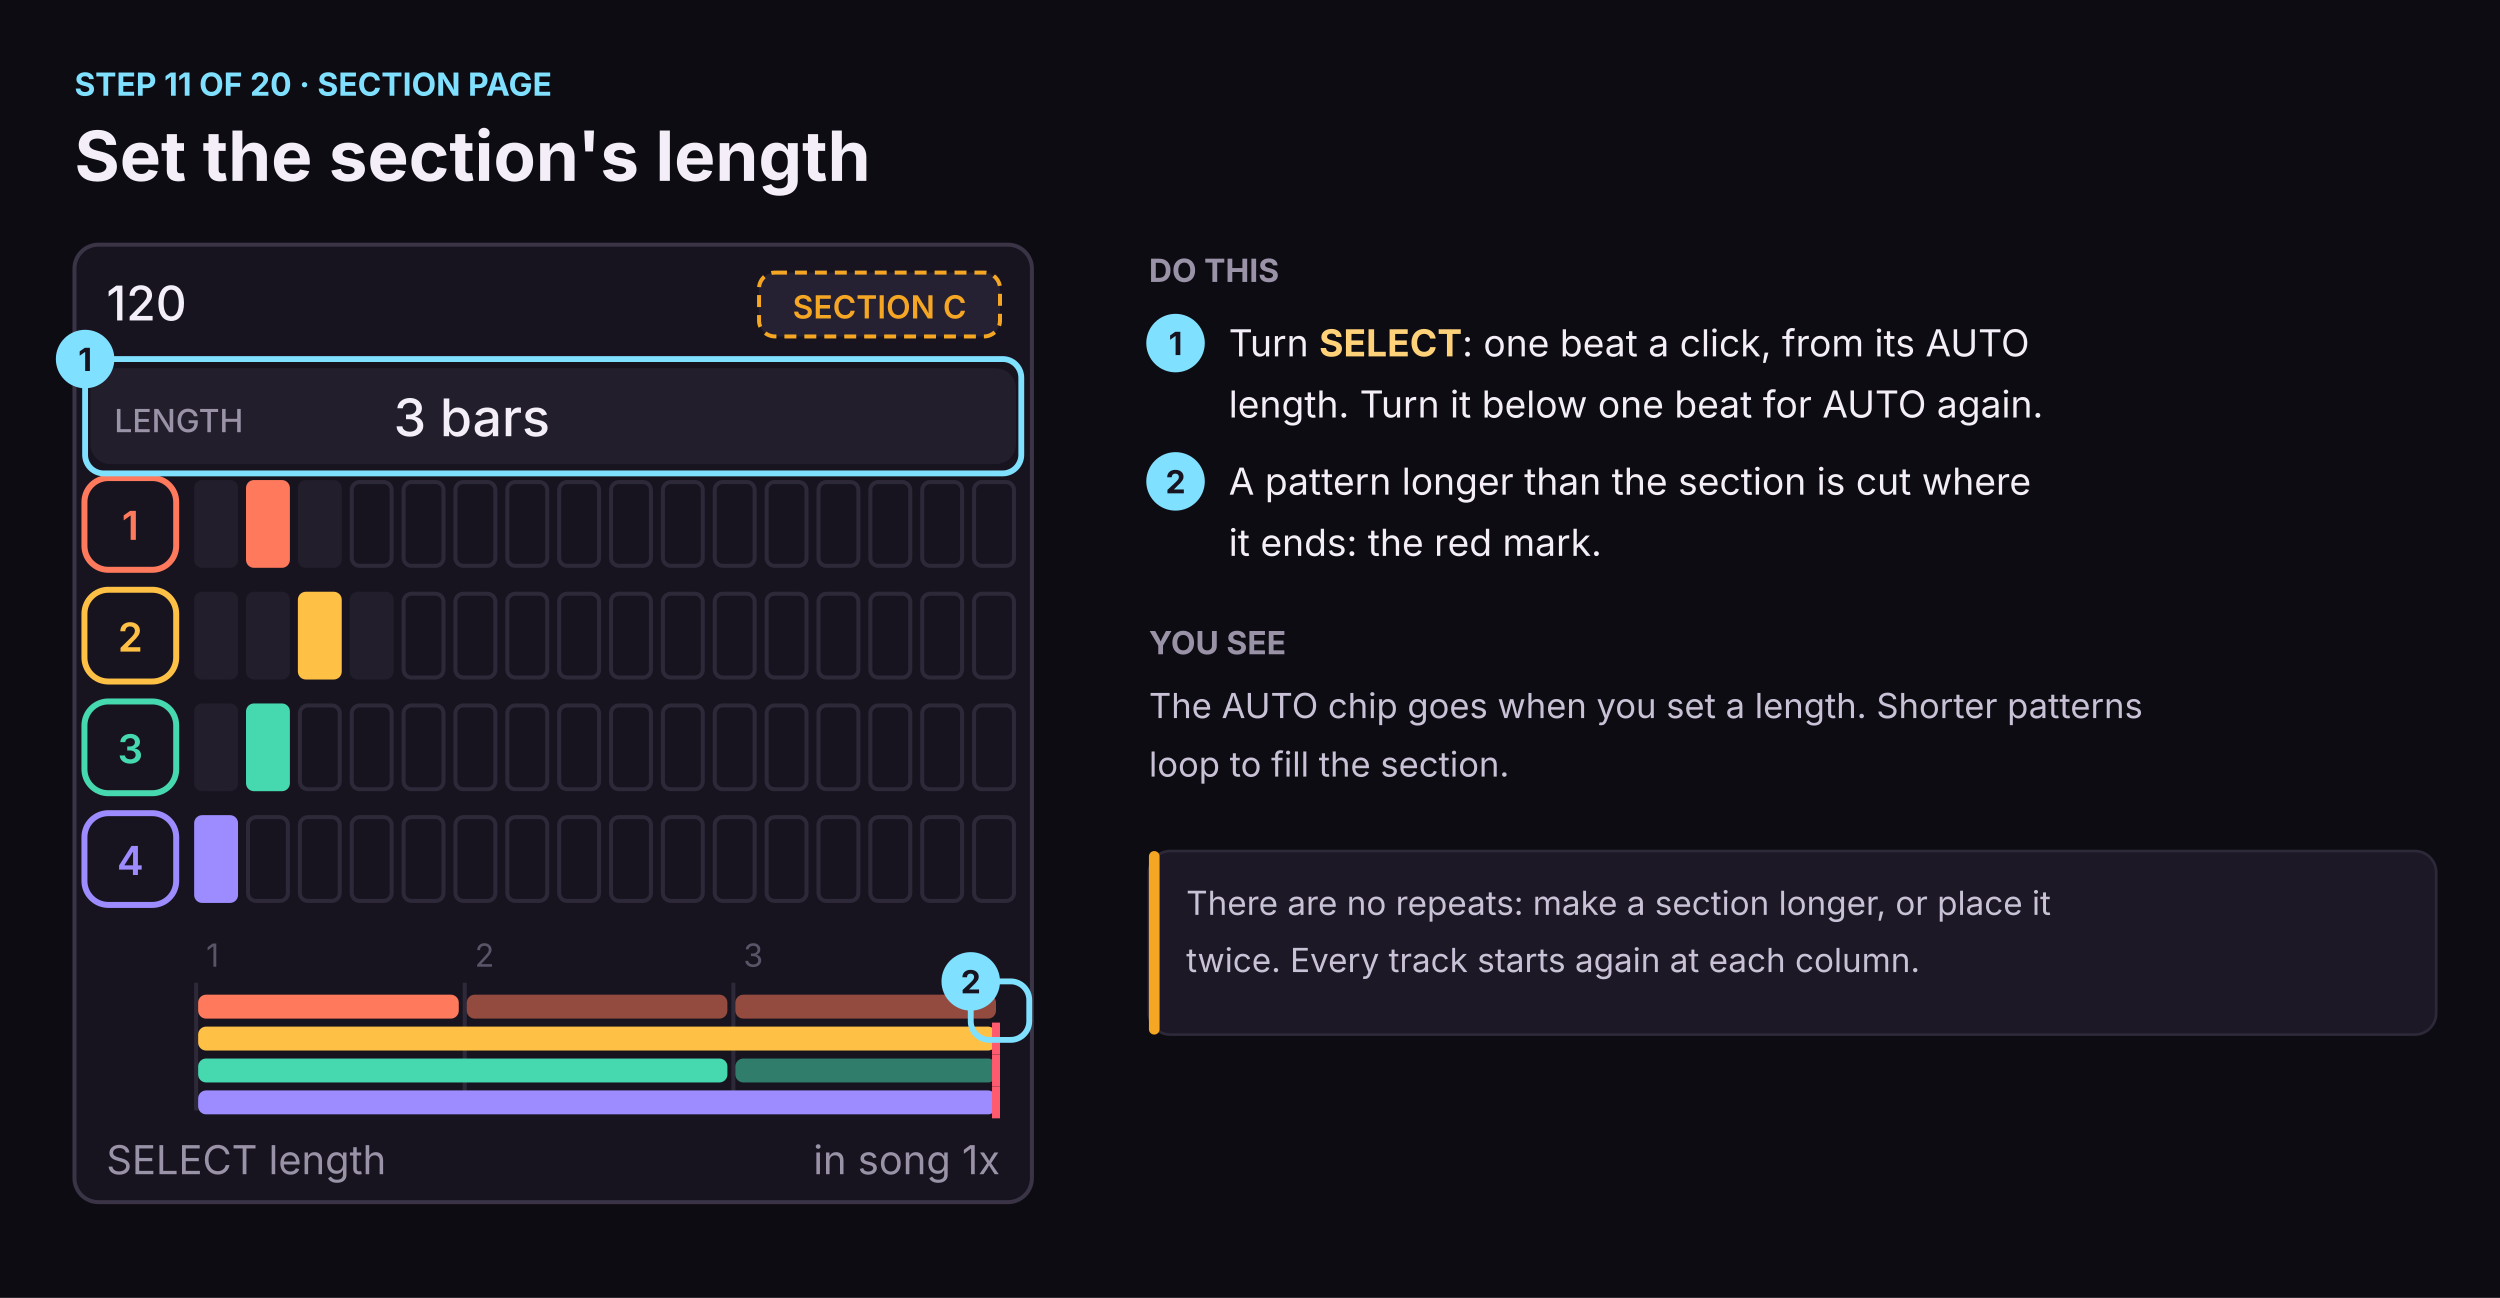
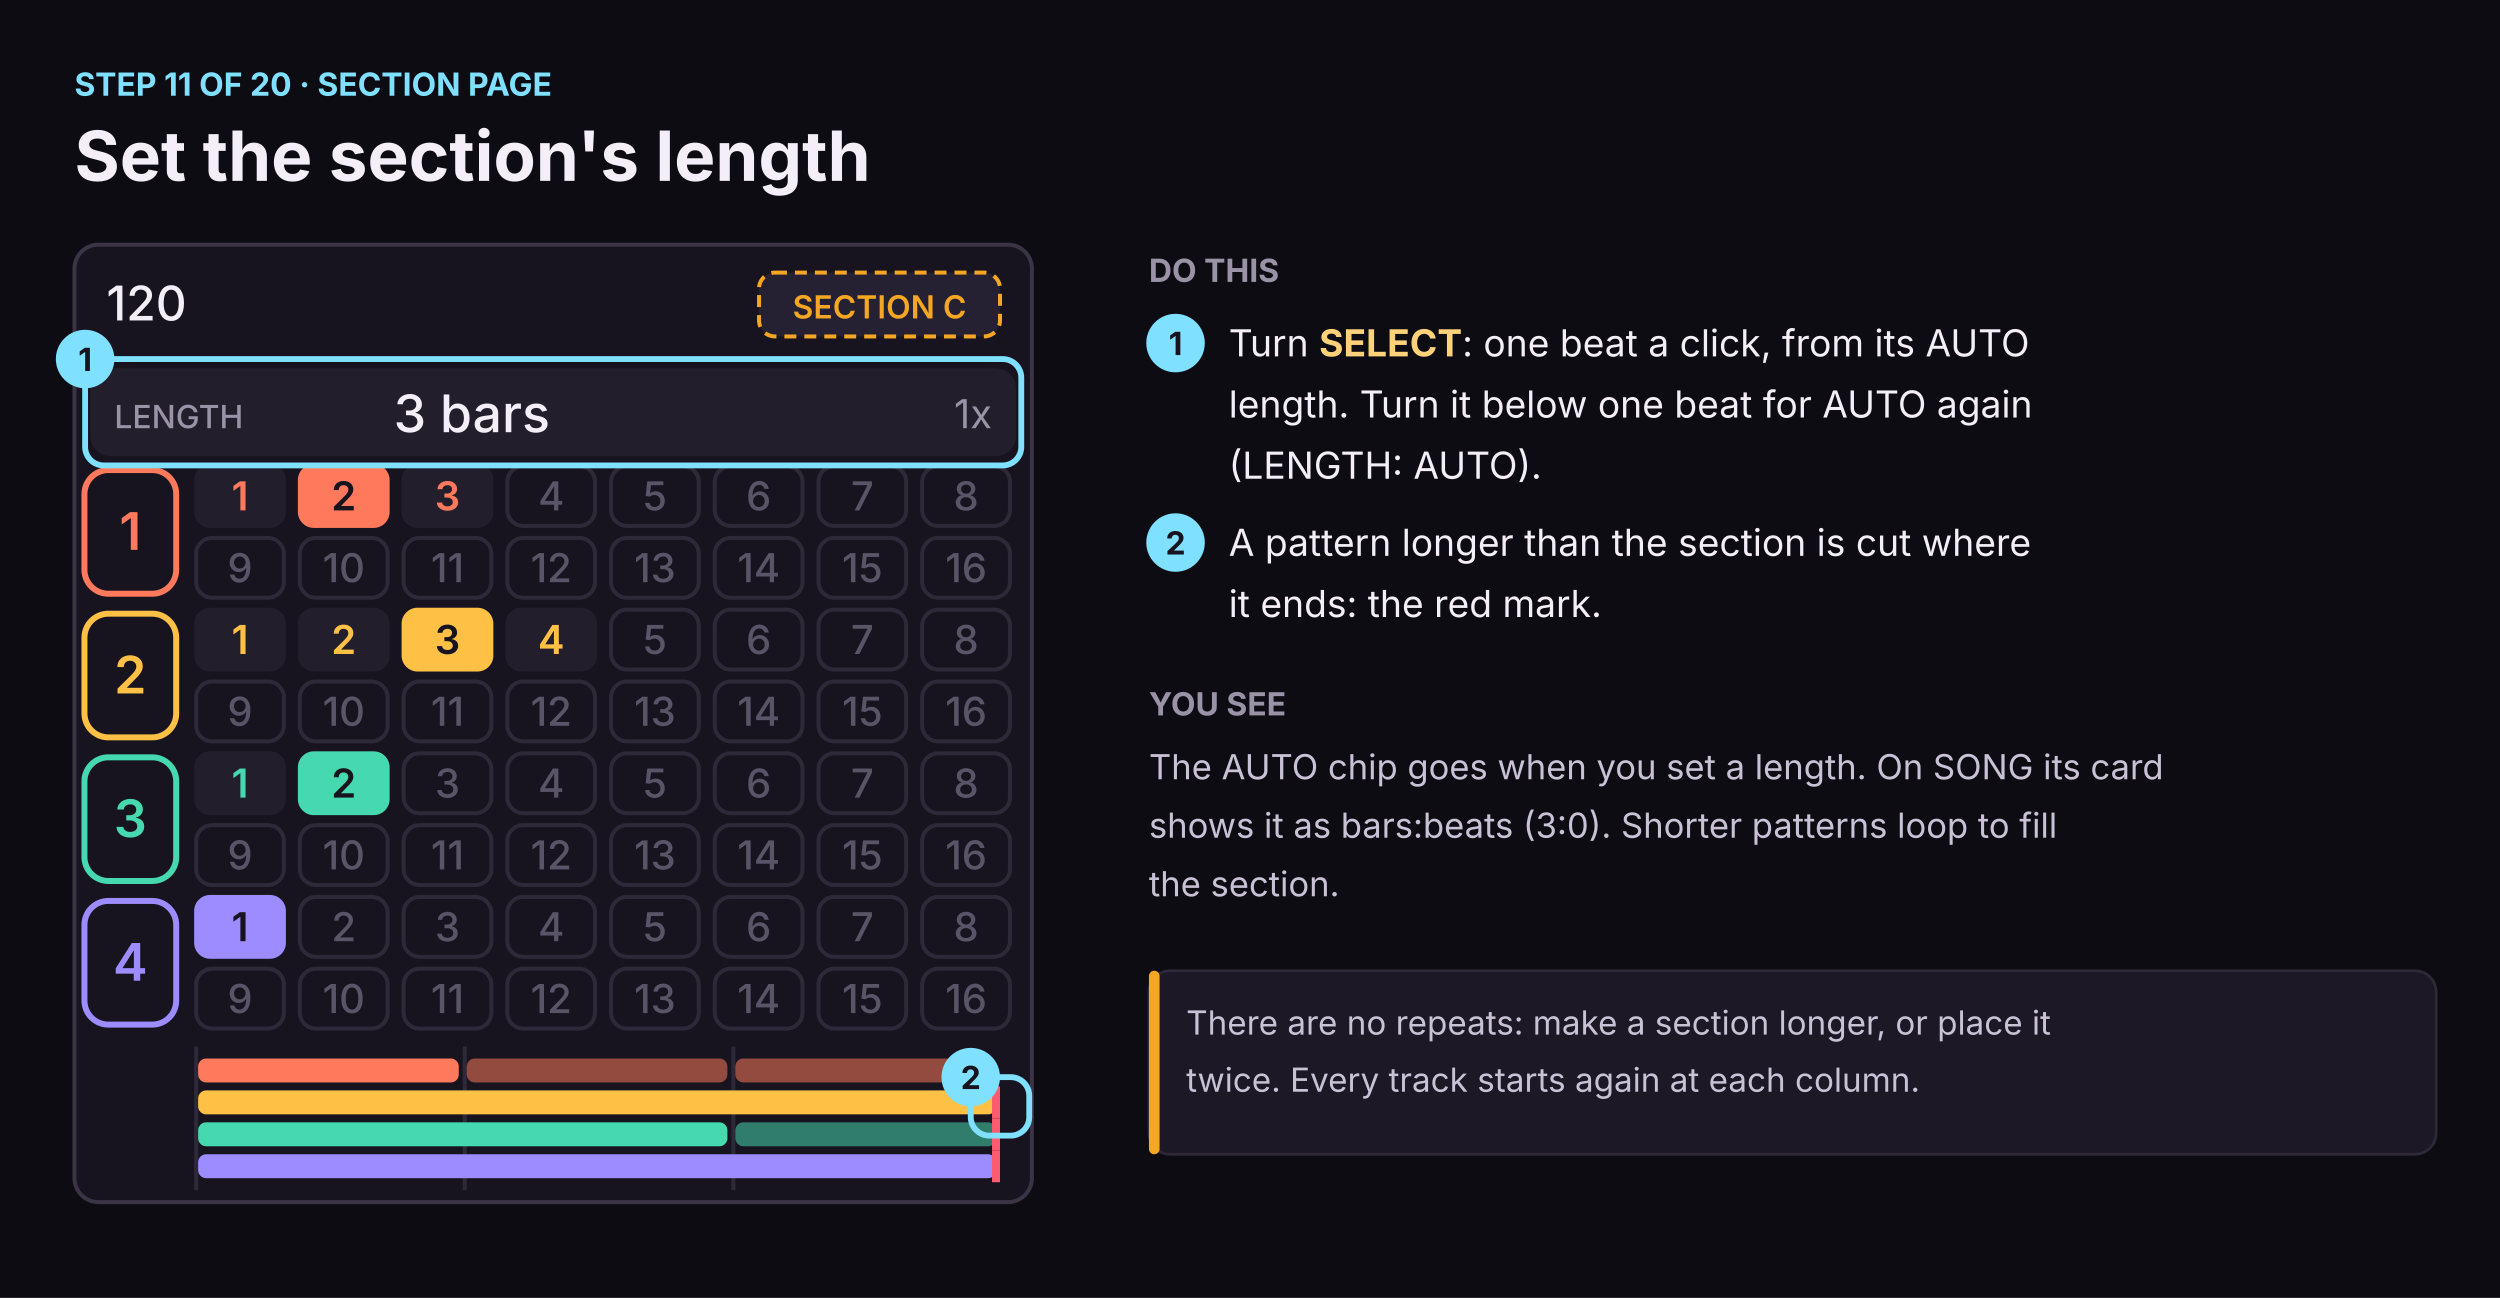
<svg xmlns="http://www.w3.org/2000/svg" viewBox="0 0 940 488" width="940" height="488" font-family="Rubik, Inter, 'Helvetica Neue', Arial, sans-serif">
  <rect x="0" y="0" width="940" height="488" rx="0" fill="#0E0C13" />
  <defs>
    <clipPath id="scr">
      <rect width="240" height="240" rx="6" />
    </clipPath>
  </defs>
  <text x="28" y="36" font-size="12" fill="#7FE0FF" text-anchor="start" font-weight="700">STEP 11 OF 20  ·  SECTION PAGE</text>
  <text x="28" y="68" font-size="26" fill="#F3EEF8" text-anchor="start" font-weight="700">Set the section's length</text>
  <g transform="translate(28 92) scale(1.5)">
    <g clip-path="url(#scr)">
      <rect x="0" y="0" width="240" height="240" rx="0" fill="#17141F" />
      <text x="8" y="19" font-size="12" fill="#F3EEF8" text-anchor="start" font-weight="500">120</text>
      <rect x="171.6" y="7" width="60.4" height="16" rx="4" fill="#262033" stroke="#F5A623" stroke-width="1" stroke-dasharray="3 2" />
      <text x="201.8" y="18.5" font-size="8" fill="#F5A623" text-anchor="middle" font-weight="600">SECTION C</text>
-       <rect x="4" y="31" width="232" height="24" rx="5" fill="#221E2C" />
-       <text x="10" y="47" font-size="8" fill="#9A93A8" text-anchor="start" font-weight="500">LENGTH</text>
-       <text x="80" y="48" font-size="13" fill="#F3EEF8" text-anchor="start" font-weight="500">3 bars</text>
-       <rect x="2.5" y="58.5" width="23" height="23" rx="6" fill="#17141F" stroke="#FF7A5C" stroke-width="1.5" />
-       <text x="14" y="74" font-size="10" fill="#FF7A5C" text-anchor="middle" font-weight="600">1</text>
-       <rect x="30" y="59" width="11" height="22" rx="2" fill="#221E2C" />
-       <rect x="43" y="59" width="11" height="22" rx="2" fill="#FF7A5C" />
-       <rect x="56" y="59" width="11" height="22" rx="2" fill="#221E2C" />
-       <rect x="69.5" y="59.5" width="10" height="21" rx="2" fill="none" stroke="#2E2939" stroke-width="1" />
-       <rect x="82.5" y="59.5" width="10" height="21" rx="2" fill="none" stroke="#2E2939" stroke-width="1" />
-       <rect x="95.5" y="59.5" width="10" height="21" rx="2" fill="none" stroke="#2E2939" stroke-width="1" />
-       <rect x="108.5" y="59.5" width="10" height="21" rx="2" fill="none" stroke="#2E2939" stroke-width="1" />
-       <rect x="121.5" y="59.5" width="10" height="21" rx="2" fill="none" stroke="#2E2939" stroke-width="1" />
-       <rect x="134.5" y="59.5" width="10" height="21" rx="2" fill="none" stroke="#2E2939" stroke-width="1" />
-       <rect x="147.5" y="59.5" width="10" height="21" rx="2" fill="none" stroke="#2E2939" stroke-width="1" />
-       <rect x="160.5" y="59.5" width="10" height="21" rx="2" fill="none" stroke="#2E2939" stroke-width="1" />
-       <rect x="173.5" y="59.5" width="10" height="21" rx="2" fill="none" stroke="#2E2939" stroke-width="1" />
-       <rect x="186.5" y="59.5" width="10" height="21" rx="2" fill="none" stroke="#2E2939" stroke-width="1" />
-       <rect x="199.5" y="59.5" width="10" height="21" rx="2" fill="none" stroke="#2E2939" stroke-width="1" />
-       <rect x="212.5" y="59.5" width="10" height="21" rx="2" fill="none" stroke="#2E2939" stroke-width="1" />
-       <rect x="225.5" y="59.5" width="10" height="21" rx="2" fill="none" stroke="#2E2939" stroke-width="1" />
-       <rect x="2.5" y="86.5" width="23" height="23" rx="6" fill="#17141F" stroke="#FFC145" stroke-width="1.5" />
-       <text x="14" y="102" font-size="10" fill="#FFC145" text-anchor="middle" font-weight="600">2</text>
-       <rect x="30" y="87" width="11" height="22" rx="2" fill="#221E2C" />
-       <rect x="43" y="87" width="11" height="22" rx="2" fill="#221E2C" />
-       <rect x="56" y="87" width="11" height="22" rx="2" fill="#FFC145" />
-       <rect x="69" y="87" width="11" height="22" rx="2" fill="#221E2C" />
-       <rect x="82.5" y="87.5" width="10" height="21" rx="2" fill="none" stroke="#2E2939" stroke-width="1" />
-       <rect x="95.5" y="87.5" width="10" height="21" rx="2" fill="none" stroke="#2E2939" stroke-width="1" />
-       <rect x="108.5" y="87.5" width="10" height="21" rx="2" fill="none" stroke="#2E2939" stroke-width="1" />
-       <rect x="121.5" y="87.5" width="10" height="21" rx="2" fill="none" stroke="#2E2939" stroke-width="1" />
-       <rect x="134.5" y="87.5" width="10" height="21" rx="2" fill="none" stroke="#2E2939" stroke-width="1" />
-       <rect x="147.5" y="87.5" width="10" height="21" rx="2" fill="none" stroke="#2E2939" stroke-width="1" />
-       <rect x="160.5" y="87.5" width="10" height="21" rx="2" fill="none" stroke="#2E2939" stroke-width="1" />
-       <rect x="173.5" y="87.5" width="10" height="21" rx="2" fill="none" stroke="#2E2939" stroke-width="1" />
-       <rect x="186.5" y="87.5" width="10" height="21" rx="2" fill="none" stroke="#2E2939" stroke-width="1" />
-       <rect x="199.5" y="87.5" width="10" height="21" rx="2" fill="none" stroke="#2E2939" stroke-width="1" />
-       <rect x="212.5" y="87.5" width="10" height="21" rx="2" fill="none" stroke="#2E2939" stroke-width="1" />
-       <rect x="225.5" y="87.5" width="10" height="21" rx="2" fill="none" stroke="#2E2939" stroke-width="1" />
-       <rect x="2.5" y="114.5" width="23" height="23" rx="6" fill="#17141F" stroke="#46D9B0" stroke-width="1.5" />
-       <text x="14" y="130" font-size="10" fill="#46D9B0" text-anchor="middle" font-weight="600">3</text>
-       <rect x="30" y="115" width="11" height="22" rx="2" fill="#221E2C" />
-       <rect x="43" y="115" width="11" height="22" rx="2" fill="#46D9B0" />
-       <rect x="56.5" y="115.5" width="10" height="21" rx="2" fill="none" stroke="#2E2939" stroke-width="1" />
-       <rect x="69.5" y="115.5" width="10" height="21" rx="2" fill="none" stroke="#2E2939" stroke-width="1" />
-       <rect x="82.5" y="115.5" width="10" height="21" rx="2" fill="none" stroke="#2E2939" stroke-width="1" />
-       <rect x="95.5" y="115.5" width="10" height="21" rx="2" fill="none" stroke="#2E2939" stroke-width="1" />
-       <rect x="108.5" y="115.5" width="10" height="21" rx="2" fill="none" stroke="#2E2939" stroke-width="1" />
-       <rect x="121.5" y="115.5" width="10" height="21" rx="2" fill="none" stroke="#2E2939" stroke-width="1" />
-       <rect x="134.5" y="115.5" width="10" height="21" rx="2" fill="none" stroke="#2E2939" stroke-width="1" />
-       <rect x="147.5" y="115.5" width="10" height="21" rx="2" fill="none" stroke="#2E2939" stroke-width="1" />
-       <rect x="160.5" y="115.5" width="10" height="21" rx="2" fill="none" stroke="#2E2939" stroke-width="1" />
-       <rect x="173.5" y="115.5" width="10" height="21" rx="2" fill="none" stroke="#2E2939" stroke-width="1" />
-       <rect x="186.5" y="115.5" width="10" height="21" rx="2" fill="none" stroke="#2E2939" stroke-width="1" />
-       <rect x="199.5" y="115.5" width="10" height="21" rx="2" fill="none" stroke="#2E2939" stroke-width="1" />
-       <rect x="212.5" y="115.5" width="10" height="21" rx="2" fill="none" stroke="#2E2939" stroke-width="1" />
-       <rect x="225.5" y="115.5" width="10" height="21" rx="2" fill="none" stroke="#2E2939" stroke-width="1" />
-       <rect x="2.5" y="142.5" width="23" height="23" rx="6" fill="#17141F" stroke="#9D8CFF" stroke-width="1.5" />
-       <text x="14" y="158" font-size="10" fill="#9D8CFF" text-anchor="middle" font-weight="600">4</text>
-       <rect x="30" y="143" width="11" height="22" rx="2" fill="#9D8CFF" />
-       <rect x="43.5" y="143.5" width="10" height="21" rx="2" fill="none" stroke="#2E2939" stroke-width="1" />
-       <rect x="56.5" y="143.5" width="10" height="21" rx="2" fill="none" stroke="#2E2939" stroke-width="1" />
-       <rect x="69.5" y="143.5" width="10" height="21" rx="2" fill="none" stroke="#2E2939" stroke-width="1" />
-       <rect x="82.5" y="143.5" width="10" height="21" rx="2" fill="none" stroke="#2E2939" stroke-width="1" />
-       <rect x="95.5" y="143.5" width="10" height="21" rx="2" fill="none" stroke="#2E2939" stroke-width="1" />
-       <rect x="108.5" y="143.5" width="10" height="21" rx="2" fill="none" stroke="#2E2939" stroke-width="1" />
-       <rect x="121.5" y="143.5" width="10" height="21" rx="2" fill="none" stroke="#2E2939" stroke-width="1" />
-       <rect x="134.5" y="143.5" width="10" height="21" rx="2" fill="none" stroke="#2E2939" stroke-width="1" />
-       <rect x="147.5" y="143.5" width="10" height="21" rx="2" fill="none" stroke="#2E2939" stroke-width="1" />
-       <rect x="160.5" y="143.5" width="10" height="21" rx="2" fill="none" stroke="#2E2939" stroke-width="1" />
-       <rect x="173.5" y="143.5" width="10" height="21" rx="2" fill="none" stroke="#2E2939" stroke-width="1" />
-       <rect x="186.5" y="143.5" width="10" height="21" rx="2" fill="none" stroke="#2E2939" stroke-width="1" />
-       <rect x="199.5" y="143.5" width="10" height="21" rx="2" fill="none" stroke="#2E2939" stroke-width="1" />
-       <rect x="212.5" y="143.5" width="10" height="21" rx="2" fill="none" stroke="#2E2939" stroke-width="1" />
-       <rect x="225.5" y="143.5" width="10" height="21" rx="2" fill="none" stroke="#2E2939" stroke-width="1" />
-       <rect x="30" y="185" width="1" height="32" rx="0" fill="#2E2939" />
-       <text x="33" y="181" font-size="8" fill="#5A5468" text-anchor="start" font-weight="400">1</text>
-       <rect x="97.333" y="185" width="1" height="32" rx="0" fill="#2E2939" />
-       <text x="100.333" y="181" font-size="8" fill="#5A5468" text-anchor="start" font-weight="400">2</text>
-       <rect x="164.667" y="185" width="1" height="32" rx="0" fill="#2E2939" />
-       <text x="167.667" y="181" font-size="8" fill="#5A5468" text-anchor="start" font-weight="400">3</text>
-       <rect x="31" y="188" width="65.333" height="6" rx="2" fill="#FF7A5C" />
-       <rect x="98.333" y="188" width="65.333" height="6" rx="2" fill="#FF7A5C88" />
-       <rect x="165.667" y="188" width="65.333" height="6" rx="2" fill="#FF7A5C88" />
-       <rect x="31" y="196" width="200" height="6" rx="2" fill="#FFC145" />
-       <rect x="230" y="195" width="2" height="8" rx="0" fill="#FF5A6E" />
-       <rect x="31" y="204" width="132.667" height="6" rx="2" fill="#46D9B0" />
-       <rect x="165.667" y="204" width="65.333" height="6" rx="2" fill="#46D9B088" />
-       <rect x="230" y="203" width="2" height="8" rx="0" fill="#FF5A6E" />
-       <rect x="31" y="212" width="200" height="6" rx="2" fill="#9D8CFF" />
+       <rect x="4" y="31" width="232" height="22" rx="5" fill="#221E2C" />
+       <text x="10" y="46" font-size="8" fill="#9A93A8" text-anchor="start" font-weight="500">LENGTH</text>
+       <text x="80" y="47" font-size="13" fill="#F3EEF8" text-anchor="start" font-weight="500">3 bars</text>
+       <text x="230" y="46" font-size="10" fill="#9A93A8" text-anchor="end" font-weight="400">1x</text>
+       <rect x="2.5" y="56.5" width="23" height="31" rx="6" fill="#17141F" stroke="#FF7A5C" stroke-width="1.5" />
+       <text x="14" y="76.5" font-size="13" fill="#FF7A5C" text-anchor="middle" font-weight="600">1</text>
+       <rect x="30" y="55" width="23" height="16" rx="4" fill="#221E2C" />
+       <text x="41.5" y="66.6" font-size="10" fill="#FF7A5C" text-anchor="middle" font-weight="600">1</text>
+       <rect x="56" y="55" width="23" height="16" rx="4" fill="#FF7A5C" />
+       <text x="67.5" y="66.6" font-size="10" fill="#17141F" text-anchor="middle" font-weight="600">2</text>
+       <rect x="82" y="55" width="23" height="16" rx="4" fill="#221E2C" />
+       <text x="93.5" y="66.6" font-size="10" fill="#FF7A5C" text-anchor="middle" font-weight="600">3</text>
+       <rect x="108.5" y="55.5" width="22" height="15" rx="4" fill="none" stroke="#2E2939" stroke-width="1" />
+       <text x="119.5" y="66.6" font-size="10" fill="#5A5468" text-anchor="middle" font-weight="500">4</text>
+       <rect x="134.5" y="55.5" width="22" height="15" rx="4" fill="none" stroke="#2E2939" stroke-width="1" />
+       <text x="145.5" y="66.6" font-size="10" fill="#5A5468" text-anchor="middle" font-weight="500">5</text>
+       <rect x="160.5" y="55.5" width="22" height="15" rx="4" fill="none" stroke="#2E2939" stroke-width="1" />
+       <text x="171.5" y="66.6" font-size="10" fill="#5A5468" text-anchor="middle" font-weight="500">6</text>
+       <rect x="186.5" y="55.5" width="22" height="15" rx="4" fill="none" stroke="#2E2939" stroke-width="1" />
+       <text x="197.5" y="66.6" font-size="10" fill="#5A5468" text-anchor="middle" font-weight="500">7</text>
+       <rect x="212.5" y="55.5" width="22" height="15" rx="4" fill="none" stroke="#2E2939" stroke-width="1" />
+       <text x="223.5" y="66.6" font-size="10" fill="#5A5468" text-anchor="middle" font-weight="500">8</text>
+       <rect x="30.5" y="73.5" width="22" height="15" rx="4" fill="none" stroke="#2E2939" stroke-width="1" />
+       <text x="41.5" y="84.6" font-size="10" fill="#5A5468" text-anchor="middle" font-weight="500">9</text>
+       <rect x="56.5" y="73.5" width="22" height="15" rx="4" fill="none" stroke="#2E2939" stroke-width="1" />
+       <text x="67.5" y="84.6" font-size="10" fill="#5A5468" text-anchor="middle" font-weight="500">10</text>
+       <rect x="82.5" y="73.5" width="22" height="15" rx="4" fill="none" stroke="#2E2939" stroke-width="1" />
+       <text x="93.5" y="84.6" font-size="10" fill="#5A5468" text-anchor="middle" font-weight="500">11</text>
+       <rect x="108.5" y="73.5" width="22" height="15" rx="4" fill="none" stroke="#2E2939" stroke-width="1" />
+       <text x="119.5" y="84.6" font-size="10" fill="#5A5468" text-anchor="middle" font-weight="500">12</text>
+       <rect x="134.5" y="73.5" width="22" height="15" rx="4" fill="none" stroke="#2E2939" stroke-width="1" />
+       <text x="145.5" y="84.6" font-size="10" fill="#5A5468" text-anchor="middle" font-weight="500">13</text>
+       <rect x="160.5" y="73.5" width="22" height="15" rx="4" fill="none" stroke="#2E2939" stroke-width="1" />
+       <text x="171.5" y="84.6" font-size="10" fill="#5A5468" text-anchor="middle" font-weight="500">14</text>
+       <rect x="186.5" y="73.5" width="22" height="15" rx="4" fill="none" stroke="#2E2939" stroke-width="1" />
+       <text x="197.5" y="84.6" font-size="10" fill="#5A5468" text-anchor="middle" font-weight="500">15</text>
+       <rect x="212.5" y="73.5" width="22" height="15" rx="4" fill="none" stroke="#2E2939" stroke-width="1" />
+       <text x="223.5" y="84.6" font-size="10" fill="#5A5468" text-anchor="middle" font-weight="500">16</text>
+       <rect x="2.5" y="92.5" width="23" height="31" rx="6" fill="#17141F" stroke="#FFC145" stroke-width="1.5" />
+       <text x="14" y="112.5" font-size="13" fill="#FFC145" text-anchor="middle" font-weight="600">2</text>
+       <rect x="30" y="91" width="23" height="16" rx="4" fill="#221E2C" />
+       <text x="41.5" y="102.6" font-size="10" fill="#FFC145" text-anchor="middle" font-weight="600">1</text>
+       <rect x="56" y="91" width="23" height="16" rx="4" fill="#221E2C" />
+       <text x="67.5" y="102.6" font-size="10" fill="#FFC145" text-anchor="middle" font-weight="600">2</text>
+       <rect x="82" y="91" width="23" height="16" rx="4" fill="#FFC145" />
+       <text x="93.5" y="102.6" font-size="10" fill="#17141F" text-anchor="middle" font-weight="600">3</text>
+       <rect x="108" y="91" width="23" height="16" rx="4" fill="#221E2C" />
+       <text x="119.5" y="102.6" font-size="10" fill="#FFC145" text-anchor="middle" font-weight="600">4</text>
+       <rect x="134.5" y="91.5" width="22" height="15" rx="4" fill="none" stroke="#2E2939" stroke-width="1" />
+       <text x="145.5" y="102.6" font-size="10" fill="#5A5468" text-anchor="middle" font-weight="500">5</text>
+       <rect x="160.5" y="91.5" width="22" height="15" rx="4" fill="none" stroke="#2E2939" stroke-width="1" />
+       <text x="171.5" y="102.6" font-size="10" fill="#5A5468" text-anchor="middle" font-weight="500">6</text>
+       <rect x="186.5" y="91.5" width="22" height="15" rx="4" fill="none" stroke="#2E2939" stroke-width="1" />
+       <text x="197.5" y="102.6" font-size="10" fill="#5A5468" text-anchor="middle" font-weight="500">7</text>
+       <rect x="212.5" y="91.5" width="22" height="15" rx="4" fill="none" stroke="#2E2939" stroke-width="1" />
+       <text x="223.5" y="102.6" font-size="10" fill="#5A5468" text-anchor="middle" font-weight="500">8</text>
+       <rect x="30.5" y="109.5" width="22" height="15" rx="4" fill="none" stroke="#2E2939" stroke-width="1" />
+       <text x="41.5" y="120.6" font-size="10" fill="#5A5468" text-anchor="middle" font-weight="500">9</text>
+       <rect x="56.5" y="109.5" width="22" height="15" rx="4" fill="none" stroke="#2E2939" stroke-width="1" />
+       <text x="67.5" y="120.6" font-size="10" fill="#5A5468" text-anchor="middle" font-weight="500">10</text>
+       <rect x="82.5" y="109.5" width="22" height="15" rx="4" fill="none" stroke="#2E2939" stroke-width="1" />
+       <text x="93.5" y="120.6" font-size="10" fill="#5A5468" text-anchor="middle" font-weight="500">11</text>
+       <rect x="108.5" y="109.5" width="22" height="15" rx="4" fill="none" stroke="#2E2939" stroke-width="1" />
+       <text x="119.5" y="120.6" font-size="10" fill="#5A5468" text-anchor="middle" font-weight="500">12</text>
+       <rect x="134.5" y="109.5" width="22" height="15" rx="4" fill="none" stroke="#2E2939" stroke-width="1" />
+       <text x="145.5" y="120.6" font-size="10" fill="#5A5468" text-anchor="middle" font-weight="500">13</text>
+       <rect x="160.5" y="109.5" width="22" height="15" rx="4" fill="none" stroke="#2E2939" stroke-width="1" />
+       <text x="171.5" y="120.6" font-size="10" fill="#5A5468" text-anchor="middle" font-weight="500">14</text>
+       <rect x="186.5" y="109.5" width="22" height="15" rx="4" fill="none" stroke="#2E2939" stroke-width="1" />
+       <text x="197.5" y="120.6" font-size="10" fill="#5A5468" text-anchor="middle" font-weight="500">15</text>
+       <rect x="212.5" y="109.5" width="22" height="15" rx="4" fill="none" stroke="#2E2939" stroke-width="1" />
+       <text x="223.5" y="120.6" font-size="10" fill="#5A5468" text-anchor="middle" font-weight="500">16</text>
+       <rect x="2.5" y="128.5" width="23" height="31" rx="6" fill="#17141F" stroke="#46D9B0" stroke-width="1.5" />
+       <text x="14" y="148.5" font-size="13" fill="#46D9B0" text-anchor="middle" font-weight="600">3</text>
+       <rect x="30" y="127" width="23" height="16" rx="4" fill="#221E2C" />
+       <text x="41.5" y="138.6" font-size="10" fill="#46D9B0" text-anchor="middle" font-weight="600">1</text>
+       <rect x="56" y="127" width="23" height="16" rx="4" fill="#46D9B0" />
+       <text x="67.5" y="138.6" font-size="10" fill="#17141F" text-anchor="middle" font-weight="600">2</text>
+       <rect x="82.5" y="127.5" width="22" height="15" rx="4" fill="none" stroke="#2E2939" stroke-width="1" />
+       <text x="93.5" y="138.6" font-size="10" fill="#5A5468" text-anchor="middle" font-weight="500">3</text>
+       <rect x="108.5" y="127.5" width="22" height="15" rx="4" fill="none" stroke="#2E2939" stroke-width="1" />
+       <text x="119.5" y="138.6" font-size="10" fill="#5A5468" text-anchor="middle" font-weight="500">4</text>
+       <rect x="134.5" y="127.5" width="22" height="15" rx="4" fill="none" stroke="#2E2939" stroke-width="1" />
+       <text x="145.5" y="138.6" font-size="10" fill="#5A5468" text-anchor="middle" font-weight="500">5</text>
+       <rect x="160.5" y="127.5" width="22" height="15" rx="4" fill="none" stroke="#2E2939" stroke-width="1" />
+       <text x="171.5" y="138.6" font-size="10" fill="#5A5468" text-anchor="middle" font-weight="500">6</text>
+       <rect x="186.5" y="127.5" width="22" height="15" rx="4" fill="none" stroke="#2E2939" stroke-width="1" />
+       <text x="197.5" y="138.6" font-size="10" fill="#5A5468" text-anchor="middle" font-weight="500">7</text>
+       <rect x="212.5" y="127.5" width="22" height="15" rx="4" fill="none" stroke="#2E2939" stroke-width="1" />
+       <text x="223.5" y="138.6" font-size="10" fill="#5A5468" text-anchor="middle" font-weight="500">8</text>
+       <rect x="30.5" y="145.5" width="22" height="15" rx="4" fill="none" stroke="#2E2939" stroke-width="1" />
+       <text x="41.5" y="156.6" font-size="10" fill="#5A5468" text-anchor="middle" font-weight="500">9</text>
+       <rect x="56.5" y="145.5" width="22" height="15" rx="4" fill="none" stroke="#2E2939" stroke-width="1" />
+       <text x="67.5" y="156.6" font-size="10" fill="#5A5468" text-anchor="middle" font-weight="500">10</text>
+       <rect x="82.5" y="145.5" width="22" height="15" rx="4" fill="none" stroke="#2E2939" stroke-width="1" />
+       <text x="93.5" y="156.6" font-size="10" fill="#5A5468" text-anchor="middle" font-weight="500">11</text>
+       <rect x="108.5" y="145.5" width="22" height="15" rx="4" fill="none" stroke="#2E2939" stroke-width="1" />
+       <text x="119.5" y="156.6" font-size="10" fill="#5A5468" text-anchor="middle" font-weight="500">12</text>
+       <rect x="134.5" y="145.5" width="22" height="15" rx="4" fill="none" stroke="#2E2939" stroke-width="1" />
+       <text x="145.5" y="156.6" font-size="10" fill="#5A5468" text-anchor="middle" font-weight="500">13</text>
+       <rect x="160.5" y="145.5" width="22" height="15" rx="4" fill="none" stroke="#2E2939" stroke-width="1" />
+       <text x="171.5" y="156.6" font-size="10" fill="#5A5468" text-anchor="middle" font-weight="500">14</text>
+       <rect x="186.5" y="145.5" width="22" height="15" rx="4" fill="none" stroke="#2E2939" stroke-width="1" />
+       <text x="197.5" y="156.6" font-size="10" fill="#5A5468" text-anchor="middle" font-weight="500">15</text>
+       <rect x="212.5" y="145.5" width="22" height="15" rx="4" fill="none" stroke="#2E2939" stroke-width="1" />
+       <text x="223.5" y="156.6" font-size="10" fill="#5A5468" text-anchor="middle" font-weight="500">16</text>
+       <rect x="2.5" y="164.5" width="23" height="31" rx="6" fill="#17141F" stroke="#9D8CFF" stroke-width="1.5" />
+       <text x="14" y="184.5" font-size="13" fill="#9D8CFF" text-anchor="middle" font-weight="600">4</text>
+       <rect x="30" y="163" width="23" height="16" rx="4" fill="#9D8CFF" />
+       <text x="41.5" y="174.6" font-size="10" fill="#17141F" text-anchor="middle" font-weight="600">1</text>
+       <rect x="56.5" y="163.5" width="22" height="15" rx="4" fill="none" stroke="#2E2939" stroke-width="1" />
+       <text x="67.5" y="174.6" font-size="10" fill="#5A5468" text-anchor="middle" font-weight="500">2</text>
+       <rect x="82.5" y="163.5" width="22" height="15" rx="4" fill="none" stroke="#2E2939" stroke-width="1" />
+       <text x="93.5" y="174.6" font-size="10" fill="#5A5468" text-anchor="middle" font-weight="500">3</text>
+       <rect x="108.5" y="163.5" width="22" height="15" rx="4" fill="none" stroke="#2E2939" stroke-width="1" />
+       <text x="119.5" y="174.6" font-size="10" fill="#5A5468" text-anchor="middle" font-weight="500">4</text>
+       <rect x="134.5" y="163.5" width="22" height="15" rx="4" fill="none" stroke="#2E2939" stroke-width="1" />
+       <text x="145.5" y="174.6" font-size="10" fill="#5A5468" text-anchor="middle" font-weight="500">5</text>
+       <rect x="160.5" y="163.5" width="22" height="15" rx="4" fill="none" stroke="#2E2939" stroke-width="1" />
+       <text x="171.5" y="174.6" font-size="10" fill="#5A5468" text-anchor="middle" font-weight="500">6</text>
+       <rect x="186.5" y="163.5" width="22" height="15" rx="4" fill="none" stroke="#2E2939" stroke-width="1" />
+       <text x="197.5" y="174.6" font-size="10" fill="#5A5468" text-anchor="middle" font-weight="500">7</text>
+       <rect x="212.5" y="163.5" width="22" height="15" rx="4" fill="none" stroke="#2E2939" stroke-width="1" />
+       <text x="223.5" y="174.6" font-size="10" fill="#5A5468" text-anchor="middle" font-weight="500">8</text>
+       <rect x="30.5" y="181.5" width="22" height="15" rx="4" fill="none" stroke="#2E2939" stroke-width="1" />
+       <text x="41.5" y="192.6" font-size="10" fill="#5A5468" text-anchor="middle" font-weight="500">9</text>
+       <rect x="56.5" y="181.5" width="22" height="15" rx="4" fill="none" stroke="#2E2939" stroke-width="1" />
+       <text x="67.5" y="192.6" font-size="10" fill="#5A5468" text-anchor="middle" font-weight="500">10</text>
+       <rect x="82.5" y="181.5" width="22" height="15" rx="4" fill="none" stroke="#2E2939" stroke-width="1" />
+       <text x="93.5" y="192.6" font-size="10" fill="#5A5468" text-anchor="middle" font-weight="500">11</text>
+       <rect x="108.5" y="181.5" width="22" height="15" rx="4" fill="none" stroke="#2E2939" stroke-width="1" />
+       <text x="119.5" y="192.6" font-size="10" fill="#5A5468" text-anchor="middle" font-weight="500">12</text>
+       <rect x="134.5" y="181.5" width="22" height="15" rx="4" fill="none" stroke="#2E2939" stroke-width="1" />
+       <text x="145.5" y="192.6" font-size="10" fill="#5A5468" text-anchor="middle" font-weight="500">13</text>
+       <rect x="160.5" y="181.5" width="22" height="15" rx="4" fill="none" stroke="#2E2939" stroke-width="1" />
+       <text x="171.5" y="192.6" font-size="10" fill="#5A5468" text-anchor="middle" font-weight="500">14</text>
+       <rect x="186.5" y="181.5" width="22" height="15" rx="4" fill="none" stroke="#2E2939" stroke-width="1" />
+       <text x="197.5" y="192.6" font-size="10" fill="#5A5468" text-anchor="middle" font-weight="500">15</text>
+       <rect x="212.5" y="181.5" width="22" height="15" rx="4" fill="none" stroke="#2E2939" stroke-width="1" />
+       <text x="223.5" y="192.6" font-size="10" fill="#5A5468" text-anchor="middle" font-weight="500">16</text>
+       <rect x="30" y="201" width="1" height="36" rx="0" fill="#2E2939" />
+       <rect x="97.333" y="201" width="1" height="36" rx="0" fill="#2E2939" />
+       <rect x="164.667" y="201" width="1" height="36" rx="0" fill="#2E2939" />
+       <rect x="31" y="204" width="65.333" height="6" rx="2" fill="#FF7A5C" />
+       <rect x="98.333" y="204" width="65.333" height="6" rx="2" fill="#FF7A5C88" />
+       <rect x="165.667" y="204" width="65.333" height="6" rx="2" fill="#FF7A5C88" />
+       <rect x="31" y="212" width="200" height="6" rx="2" fill="#FFC145" />
      <rect x="230" y="211" width="2" height="8" rx="0" fill="#FF5A6E" />
-       <text x="8" y="233" font-size="10" fill="#9A93A8" text-anchor="start" font-weight="400">SELECT length</text>
-       <text x="232" y="233" font-size="10" fill="#9A93A8" text-anchor="end" font-weight="400">in song 1x</text>
+       <rect x="31" y="220" width="132.667" height="6" rx="2" fill="#46D9B0" />
+       <rect x="165.667" y="220" width="65.333" height="6" rx="2" fill="#46D9B088" />
+       <rect x="230" y="219" width="2" height="8" rx="0" fill="#FF5A6E" />
+       <rect x="31" y="228" width="200" height="6" rx="2" fill="#9D8CFF" />
+       <rect x="230" y="227" width="2" height="8" rx="0" fill="#FF5A6E" />
    </g>
    <rect width="240" height="240" rx="6" fill="none" stroke="#3A3446" />
  </g>
-   <rect x="32" y="135" width="352" height="43" rx="7" fill="none" stroke="#7FE0FF" stroke-width="2.2" />
+   <rect x="32" y="135" width="352" height="40" rx="7" fill="none" stroke="#7FE0FF" stroke-width="2.2" />
  <circle cx="32" cy="135" r="11" fill="#7FE0FF" />
  <text x="32" y="139.5" font-size="12" fill="#17141F" text-anchor="middle" font-weight="700">1</text>
-   <rect x="365" y="369" width="22" height="22" rx="7" fill="none" stroke="#7FE0FF" stroke-width="2.2" />
-   <circle cx="365" cy="369" r="11" fill="#7FE0FF" />
-   <text x="365" y="373.5" font-size="12" fill="#17141F" text-anchor="middle" font-weight="700">2</text>
+   <rect x="365" y="405" width="22" height="22" rx="7" fill="none" stroke="#7FE0FF" stroke-width="2.2" />
+   <circle cx="365" cy="405" r="11" fill="#7FE0FF" />
+   <text x="365" y="409.5" font-size="12" fill="#17141F" text-anchor="middle" font-weight="700">2</text>
  <text x="432" y="106" font-size="12" fill="#9A93A8" text-anchor="start" font-weight="700">DO THIS</text>
  <circle cx="442" cy="129" r="11" fill="#7FE0FF" />
  <text x="442" y="133.5" font-size="12" fill="#17141F" text-anchor="middle" font-weight="700">1</text>
  <text x="462" y="134" font-size="14" fill="#F3EEF8" xml:space="preserve">Turn <tspan fill="#FFD27A" font-weight="700">SELECT</tspan>: one beat a click, from its AUTO</text>
-   <text x="462" y="157" font-size="14" fill="#F3EEF8" xml:space="preserve">length. Turn it below one beat for AUTO again.</text>
-   <circle cx="442" cy="181" r="11" fill="#7FE0FF" />
-   <text x="442" y="185.5" font-size="12" fill="#17141F" text-anchor="middle" font-weight="700">2</text>
-   <text x="462" y="186" font-size="14" fill="#F3EEF8" xml:space="preserve">A pattern longer than the section is cut where</text>
-   <text x="462" y="209" font-size="14" fill="#F3EEF8" xml:space="preserve">it ends: the red mark.</text>
-   <text x="432" y="246" font-size="12" fill="#9A93A8" text-anchor="start" font-weight="700">YOU SEE</text>
-   <text x="432" y="270" font-size="13" fill="#C9C2D6" xml:space="preserve">The AUTO chip goes when you set a length. Shorter patterns</text>
-   <text x="432" y="292" font-size="13" fill="#C9C2D6" xml:space="preserve">loop to fill the section.</text>
-   <rect x="432" y="320" width="484" height="69" rx="8" fill="#1C1826" stroke="#2E2939" stroke-width="1" />
-   <rect x="432" y="320" width="4" height="69" rx="2" fill="#F5A623" />
-   <text x="446" y="320" font-size="1" fill="#F3EEF8" text-anchor="start" font-weight="400" />
-   <text x="446" y="344" font-size="12.5" fill="#C9C2D6" xml:space="preserve">There are no repeats: make a section longer, or place it</text>
-   <text x="446" y="365.5" font-size="12.5" fill="#C9C2D6" xml:space="preserve">twice. Every track starts again at each column.</text>
+   <text x="462" y="157" font-size="14" fill="#F3EEF8" xml:space="preserve">length. Turn it below one beat for AUTO again</text>
+   <text x="462" y="180" font-size="14" fill="#F3EEF8" xml:space="preserve">(LENGTH: AUTO).</text>
+   <circle cx="442" cy="204" r="11" fill="#7FE0FF" />
+   <text x="442" y="208.5" font-size="12" fill="#17141F" text-anchor="middle" font-weight="700">2</text>
+   <text x="462" y="209" font-size="14" fill="#F3EEF8" xml:space="preserve">A pattern longer than the section is cut where</text>
+   <text x="462" y="232" font-size="14" fill="#F3EEF8" xml:space="preserve">it ends: the red mark.</text>
+   <text x="432" y="269" font-size="12" fill="#9A93A8" text-anchor="start" font-weight="700">YOU SEE</text>
+   <text x="432" y="293" font-size="13" fill="#C9C2D6" xml:space="preserve">The AUTO chip goes when you set a length. On SONG its card</text>
+   <text x="432" y="315" font-size="13" fill="#C9C2D6" xml:space="preserve">shows it as bars:beats (3:0). Shorter patterns loop to fill</text>
+   <text x="432" y="337" font-size="13" fill="#C9C2D6" xml:space="preserve">the section.</text>
+   <rect x="432" y="365" width="484" height="69" rx="8" fill="#1C1826" stroke="#2E2939" stroke-width="1" />
+   <rect x="432" y="365" width="4" height="69" rx="2" fill="#F5A623" />
+   <text x="446" y="389" font-size="12.5" fill="#C9C2D6" xml:space="preserve">There are no repeats: make a section longer, or place it</text>
+   <text x="446" y="410.5" font-size="12.5" fill="#C9C2D6" xml:space="preserve">twice. Every track starts again at each column.</text>
</svg>
